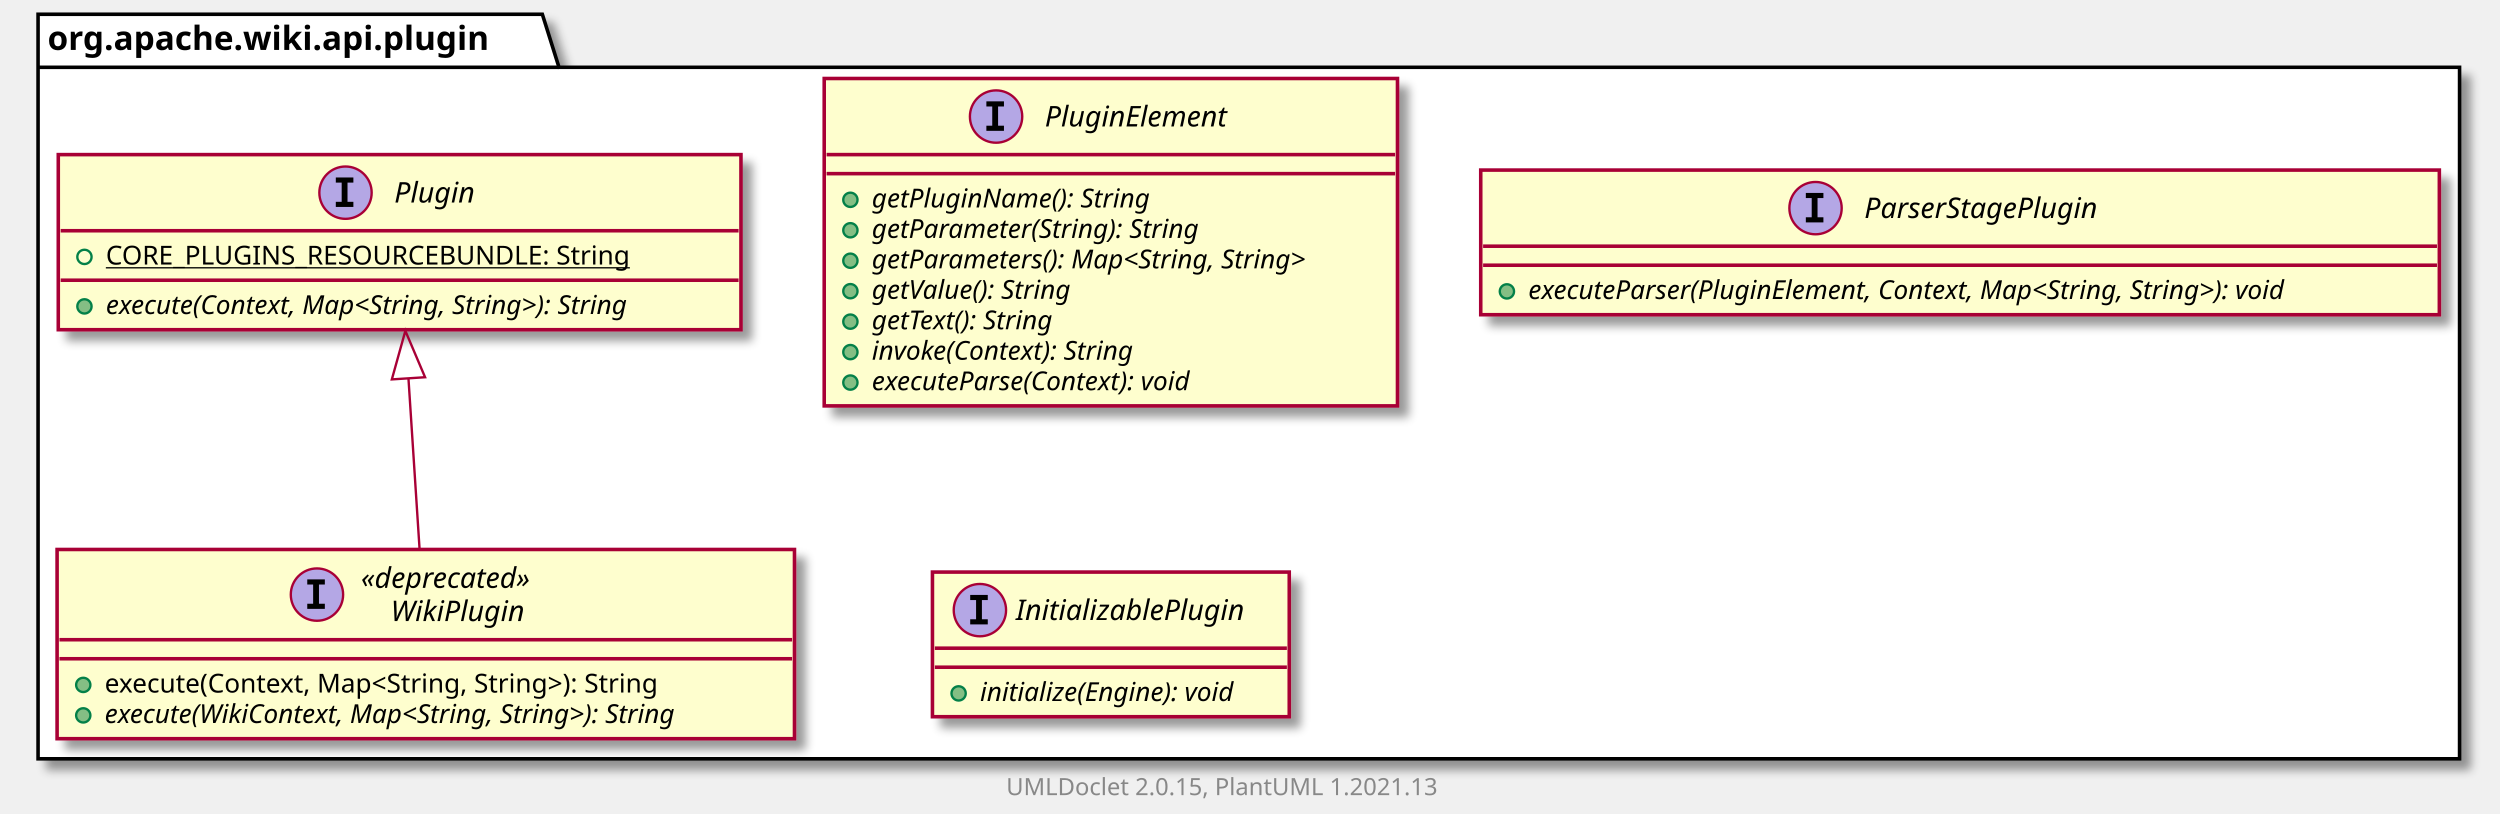
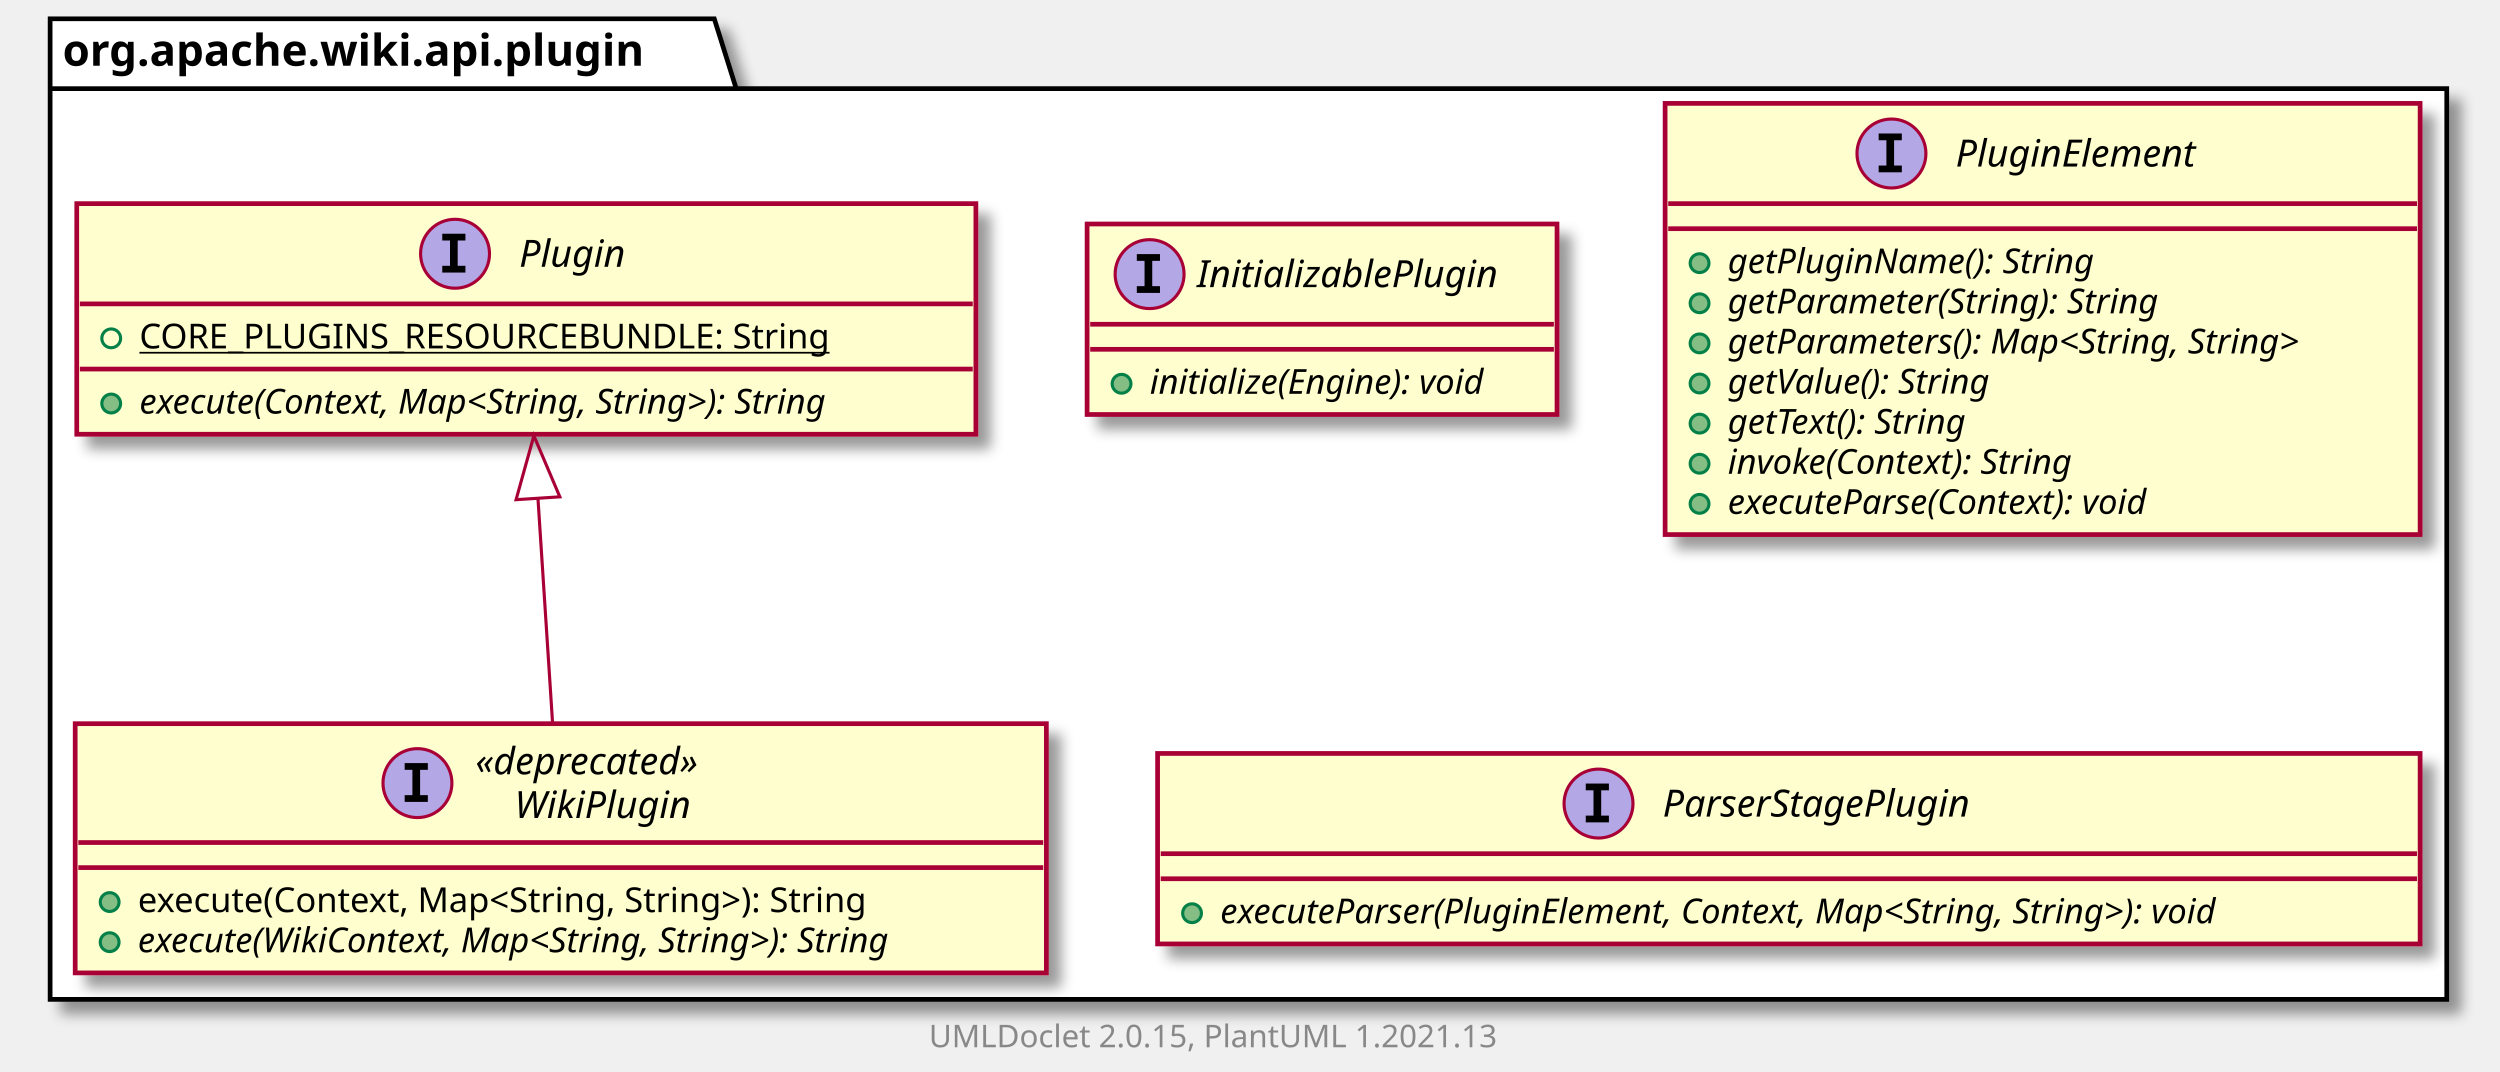
- <svg xmlns="http://www.w3.org/2000/svg" xmlns:xlink="http://www.w3.org/1999/xlink" contentScriptType="application/ecmascript" contentStyleType="text/css" height="342px" preserveAspectRatio="none" style="width:1051px;height:342px;background:#FFFFFF;" version="1.1" viewBox="0 0 1051 342" width="1051px" zoomAndPan="magnify">
+ <svg xmlns="http://www.w3.org/2000/svg" xmlns:xlink="http://www.w3.org/1999/xlink" contentScriptType="application/ecmascript" contentStyleType="text/css" height="342px" preserveAspectRatio="none" style="width:798px;height:342px;background:#FFFFFF;" version="1.1" viewBox="0 0 798 342" width="798px" zoomAndPan="magnify">
  <defs>
-     <filter height="300%" id="f4kwq9e8sk23e" width="300%" x="-1" y="-1">
+     <filter height="300%" id="ftklzgt5y6l48" width="300%" x="-1" y="-1">
      <feGaussianBlur result="blurOut" stdDeviation="2.0" />
      <feColorMatrix in="blurOut" result="blurOut2" type="matrix" values="0 0 0 0 0 0 0 0 0 0 0 0 0 0 0 0 0 0 .4 0" />
      <feOffset dx="4.0" dy="4.0" in="blurOut2" result="blurOut3" />
      <feBlend in="SourceGraphic" in2="blurOut3" mode="normal" />
    </filter>
  </defs>
  <g>
-     <polygon fill="#FFFFFF" filter="url(#f4kwq9e8sk23e)" points="16,6,228,6,235,28.297,1034,28.297,1034,319,16,319,16,6" style="stroke:#000000;stroke-width:1.5;" />
+     <polygon fill="#FFFFFF" filter="url(#ftklzgt5y6l48)" points="16,6,228,6,235,28.297,781,28.297,781,319,16,319,16,6" style="stroke:#000000;stroke-width:1.5;" />
    <line style="stroke:#000000;stroke-width:1.5;" x1="16" x2="235" y1="28.297" y2="28.297" />
    <text fill="#000000" font-family="sans-serif" font-size="14" font-weight="bold" lengthAdjust="spacing" textLength="206" x="20" y="20.995">org.apache.wiki.api.plugin</text>
-     <a href="PluginElement.html" target="_top" title="PluginElement.html" xlink:actuate="onRequest" xlink:href="PluginElement.html" xlink:show="new" xlink:title="PluginElement.html" xlink:type="simple">
-       <rect codeLine="3" fill="#FEFECE" filter="url(#f4kwq9e8sk23e)" height="137.633" id="org.apache.wiki.api.plugin.PluginElement" style="stroke:#A80036;stroke-width:1.5;" width="241" x="346.5" y="33" />
-       <ellipse cx="418.75" cy="49" fill="#B4A7E5" rx="11" ry="11" style="stroke:#A80036;stroke-width:1.0;" />
-       <path d="M414.672,44.766 L414.672,42.609 L422.062,42.609 L422.062,44.766 L419.594,44.766 L419.594,52.844 L422.062,52.844 L422.062,55 L414.672,55 L414.672,52.844 L417.141,52.844 L417.141,44.766 L414.672,44.766 Z " fill="#000000" />
-       <text fill="#000000" font-family="sans-serif" font-size="12" font-style="italic" lengthAdjust="spacing" textLength="88" x="439.25" y="53.154">PluginElement</text>
-       <line style="stroke:#A80036;stroke-width:1.5;" x1="347.5" x2="586.5" y1="65" y2="65" />
-       <line style="stroke:#A80036;stroke-width:1.5;" x1="347.5" x2="586.5" y1="73" y2="73" />
-       <ellipse cx="357.5" cy="84" fill="#84BE84" rx="3" ry="3" style="stroke:#038048;stroke-width:1.0;" />
-       <text fill="#000000" font-family="sans-serif" font-size="11" font-style="italic" lengthAdjust="spacing" textLength="134" x="366.5" y="87.21">getPluginName(): String</text>
-       <ellipse cx="357.5" cy="96.805" fill="#84BE84" rx="3" ry="3" style="stroke:#038048;stroke-width:1.0;" />
-       <text fill="#000000" font-family="sans-serif" font-size="11" font-style="italic" lengthAdjust="spacing" textLength="160" x="366.5" y="100.015">getParameter(String): String</text>
-       <ellipse cx="357.5" cy="109.609" fill="#84BE84" rx="3" ry="3" style="stroke:#038048;stroke-width:1.0;" />
-       <text fill="#000000" font-family="sans-serif" font-size="11" font-style="italic" lengthAdjust="spacing" textLength="215" x="366.5" y="112.82">getParameters(): Map&lt;String, String&gt;</text>
-       <ellipse cx="357.5" cy="122.414" fill="#84BE84" rx="3" ry="3" style="stroke:#038048;stroke-width:1.0;" />
-       <text fill="#000000" font-family="sans-serif" font-size="11" font-style="italic" lengthAdjust="spacing" textLength="99" x="366.5" y="125.624">getValue(): String</text>
-       <ellipse cx="357.5" cy="135.219" fill="#84BE84" rx="3" ry="3" style="stroke:#038048;stroke-width:1.0;" />
-       <text fill="#000000" font-family="sans-serif" font-size="11" font-style="italic" lengthAdjust="spacing" textLength="92" x="366.5" y="138.429">getText(): String</text>
-       <ellipse cx="357.5" cy="148.023" fill="#84BE84" rx="3" ry="3" style="stroke:#038048;stroke-width:1.0;" />
-       <text fill="#000000" font-family="sans-serif" font-size="11" font-style="italic" lengthAdjust="spacing" textLength="130" x="366.5" y="151.234">invoke(Context): String</text>
-       <ellipse cx="357.5" cy="160.828" fill="#84BE84" rx="3" ry="3" style="stroke:#038048;stroke-width:1.0;" />
-       <text fill="#000000" font-family="sans-serif" font-size="11" font-style="italic" lengthAdjust="spacing" textLength="161" x="366.5" y="164.039">executeParse(Context): void</text>
-     </a>
-     <a href="ParserStagePlugin.html" target="_top" title="ParserStagePlugin.html" xlink:actuate="onRequest" xlink:href="ParserStagePlugin.html" xlink:show="new" xlink:title="ParserStagePlugin.html" xlink:type="simple">
-       <rect codeLine="13" fill="#FEFECE" filter="url(#f4kwq9e8sk23e)" height="60.805" id="org.apache.wiki.api.plugin.ParserStagePlugin" style="stroke:#A80036;stroke-width:1.5;" width="403" x="622.5" y="71.5" />
-       <ellipse cx="763.25" cy="87.5" fill="#B4A7E5" rx="11" ry="11" style="stroke:#A80036;stroke-width:1.0;" />
-       <path d="M759.172,83.266 L759.172,81.109 L766.562,81.109 L766.562,83.266 L764.094,83.266 L764.094,91.344 L766.562,91.344 L766.562,93.5 L759.172,93.5 L759.172,91.344 L761.641,91.344 L761.641,83.266 L759.172,83.266 Z " fill="#000000" />
-       <text fill="#000000" font-family="sans-serif" font-size="12" font-style="italic" lengthAdjust="spacing" textLength="113" x="783.75" y="91.654">ParserStagePlugin</text>
-       <line style="stroke:#A80036;stroke-width:1.5;" x1="623.5" x2="1024.5" y1="103.5" y2="103.5" />
-       <line style="stroke:#A80036;stroke-width:1.5;" x1="623.5" x2="1024.5" y1="111.5" y2="111.5" />
-       <ellipse cx="633.5" cy="122.5" fill="#84BE84" rx="3" ry="3" style="stroke:#038048;stroke-width:1.0;" />
-       <text fill="#000000" font-family="sans-serif" font-size="11" font-style="italic" lengthAdjust="spacing" textLength="377" x="642.5" y="125.71">executeParser(PluginElement, Context, Map&lt;String, String&gt;): void</text>
-     </a>
-     <a href="InitializablePlugin.html" target="_top" title="InitializablePlugin.html" xlink:actuate="onRequest" xlink:href="InitializablePlugin.html" xlink:show="new" xlink:title="InitializablePlugin.html" xlink:type="simple">
-       <rect codeLine="17" fill="#FEFECE" filter="url(#f4kwq9e8sk23e)" height="60.805" id="org.apache.wiki.api.plugin.InitializablePlugin" style="stroke:#A80036;stroke-width:1.5;" width="150" x="392" y="240.5" />
-       <ellipse cx="411.95" cy="256.5" fill="#B4A7E5" rx="11" ry="11" style="stroke:#A80036;stroke-width:1.0;" />
-       <path d="M407.872,252.266 L407.872,250.109 L415.262,250.109 L415.262,252.266 L412.794,252.266 L412.794,260.344 L415.262,260.344 L415.262,262.5 L407.872,262.5 L407.872,260.344 L410.341,260.344 L410.341,252.266 L407.872,252.266 Z " fill="#000000" />
-       <text fill="#000000" font-family="sans-serif" font-size="12" font-style="italic" lengthAdjust="spacing" textLength="107" x="427.05" y="260.654">InitializablePlugin</text>
-       <line style="stroke:#A80036;stroke-width:1.5;" x1="393" x2="541" y1="272.5" y2="272.5" />
-       <line style="stroke:#A80036;stroke-width:1.5;" x1="393" x2="541" y1="280.5" y2="280.5" />
-       <ellipse cx="403" cy="291.5" fill="#84BE84" rx="3" ry="3" style="stroke:#038048;stroke-width:1.0;" />
-       <text fill="#000000" font-family="sans-serif" font-size="11" font-style="italic" lengthAdjust="spacing" textLength="124" x="412" y="294.71">initialize(Engine): void</text>
-     </a>
    <a href="Plugin.html" target="_top" title="Plugin.html" xlink:actuate="onRequest" xlink:href="Plugin.html" xlink:show="new" xlink:title="Plugin.html" xlink:type="simple">
-       <rect codeLine="21" fill="#FEFECE" filter="url(#f4kwq9e8sk23e)" height="73.609" id="org.apache.wiki.api.plugin.Plugin" style="stroke:#A80036;stroke-width:1.5;" width="287" x="24.5" y="65" />
+       <rect codeLine="3" fill="#FEFECE" filter="url(#ftklzgt5y6l48)" height="73.609" id="org.apache.wiki.api.plugin.Plugin" style="stroke:#A80036;stroke-width:1.5;" width="287" x="24.5" y="65" />
      <ellipse cx="145.25" cy="81" fill="#B4A7E5" rx="11" ry="11" style="stroke:#A80036;stroke-width:1.0;" />
      <path d="M141.172,76.766 L141.172,74.609 L148.562,74.609 L148.562,76.766 L146.094,76.766 L146.094,84.844 L148.562,84.844 L148.562,87 L141.172,87 L141.172,84.844 L143.641,84.844 L143.641,76.766 L141.172,76.766 Z " fill="#000000" />
      <text fill="#000000" font-family="sans-serif" font-size="12" font-style="italic" lengthAdjust="spacing" textLength="37" x="165.75" y="85.154">Plugin</text>
      <line style="stroke:#A80036;stroke-width:1.5;" x1="25.5" x2="310.5" y1="97" y2="97" />
      <ellipse cx="35.5" cy="108" rx="3" ry="3" style="stroke:#038048;stroke-width:1.0;fill:none;" />
      <text fill="#000000" font-family="sans-serif" font-size="11" lengthAdjust="spacing" text-decoration="underline" textLength="240" x="44.5" y="111.21">CORE_PLUGINS_RESOURCEBUNDLE: String</text>
      <line style="stroke:#A80036;stroke-width:1.5;" x1="25.5" x2="310.5" y1="117.805" y2="117.805" />
      <ellipse cx="35.5" cy="128.805" fill="#84BE84" rx="3" ry="3" style="stroke:#038048;stroke-width:1.0;" />
      <text fill="#000000" font-family="sans-serif" font-size="11" font-style="italic" lengthAdjust="spacing" textLength="261" x="44.5" y="132.015">execute(Context, Map&lt;String, String&gt;): String</text>
    </a>
+     <a href="InitializablePlugin.html" target="_top" title="InitializablePlugin.html" xlink:actuate="onRequest" xlink:href="InitializablePlugin.html" xlink:show="new" xlink:title="InitializablePlugin.html" xlink:type="simple">
+       <rect codeLine="8" fill="#FEFECE" filter="url(#ftklzgt5y6l48)" height="60.805" id="org.apache.wiki.api.plugin.InitializablePlugin" style="stroke:#A80036;stroke-width:1.5;" width="150" x="347" y="71.5" />
+       <ellipse cx="366.95" cy="87.5" fill="#B4A7E5" rx="11" ry="11" style="stroke:#A80036;stroke-width:1.0;" />
+       <path d="M362.872,83.266 L362.872,81.109 L370.262,81.109 L370.262,83.266 L367.794,83.266 L367.794,91.344 L370.262,91.344 L370.262,93.5 L362.872,93.5 L362.872,91.344 L365.341,91.344 L365.341,83.266 L362.872,83.266 Z " fill="#000000" />
+       <text fill="#000000" font-family="sans-serif" font-size="12" font-style="italic" lengthAdjust="spacing" textLength="107" x="382.05" y="91.654">InitializablePlugin</text>
+       <line style="stroke:#A80036;stroke-width:1.5;" x1="348" x2="496" y1="103.5" y2="103.5" />
+       <line style="stroke:#A80036;stroke-width:1.5;" x1="348" x2="496" y1="111.5" y2="111.5" />
+       <ellipse cx="358" cy="122.5" fill="#84BE84" rx="3" ry="3" style="stroke:#038048;stroke-width:1.0;" />
+       <text fill="#000000" font-family="sans-serif" font-size="11" font-style="italic" lengthAdjust="spacing" textLength="124" x="367" y="125.71">initialize(Engine): void</text>
+     </a>
+     <a href="PluginElement.html" target="_top" title="PluginElement.html" xlink:actuate="onRequest" xlink:href="PluginElement.html" xlink:show="new" xlink:title="PluginElement.html" xlink:type="simple">
+       <rect codeLine="12" fill="#FEFECE" filter="url(#ftklzgt5y6l48)" height="137.633" id="org.apache.wiki.api.plugin.PluginElement" style="stroke:#A80036;stroke-width:1.5;" width="241" x="531.5" y="33" />
+       <ellipse cx="603.75" cy="49" fill="#B4A7E5" rx="11" ry="11" style="stroke:#A80036;stroke-width:1.0;" />
+       <path d="M599.672,44.766 L599.672,42.609 L607.062,42.609 L607.062,44.766 L604.594,44.766 L604.594,52.844 L607.062,52.844 L607.062,55 L599.672,55 L599.672,52.844 L602.141,52.844 L602.141,44.766 L599.672,44.766 Z " fill="#000000" />
+       <text fill="#000000" font-family="sans-serif" font-size="12" font-style="italic" lengthAdjust="spacing" textLength="88" x="624.25" y="53.154">PluginElement</text>
+       <line style="stroke:#A80036;stroke-width:1.5;" x1="532.5" x2="771.5" y1="65" y2="65" />
+       <line style="stroke:#A80036;stroke-width:1.5;" x1="532.5" x2="771.5" y1="73" y2="73" />
+       <ellipse cx="542.5" cy="84" fill="#84BE84" rx="3" ry="3" style="stroke:#038048;stroke-width:1.0;" />
+       <text fill="#000000" font-family="sans-serif" font-size="11" font-style="italic" lengthAdjust="spacing" textLength="134" x="551.5" y="87.21">getPluginName(): String</text>
+       <ellipse cx="542.5" cy="96.805" fill="#84BE84" rx="3" ry="3" style="stroke:#038048;stroke-width:1.0;" />
+       <text fill="#000000" font-family="sans-serif" font-size="11" font-style="italic" lengthAdjust="spacing" textLength="160" x="551.5" y="100.015">getParameter(String): String</text>
+       <ellipse cx="542.5" cy="109.609" fill="#84BE84" rx="3" ry="3" style="stroke:#038048;stroke-width:1.0;" />
+       <text fill="#000000" font-family="sans-serif" font-size="11" font-style="italic" lengthAdjust="spacing" textLength="215" x="551.5" y="112.82">getParameters(): Map&lt;String, String&gt;</text>
+       <ellipse cx="542.5" cy="122.414" fill="#84BE84" rx="3" ry="3" style="stroke:#038048;stroke-width:1.0;" />
+       <text fill="#000000" font-family="sans-serif" font-size="11" font-style="italic" lengthAdjust="spacing" textLength="99" x="551.5" y="125.624">getValue(): String</text>
+       <ellipse cx="542.5" cy="135.219" fill="#84BE84" rx="3" ry="3" style="stroke:#038048;stroke-width:1.0;" />
+       <text fill="#000000" font-family="sans-serif" font-size="11" font-style="italic" lengthAdjust="spacing" textLength="92" x="551.5" y="138.429">getText(): String</text>
+       <ellipse cx="542.5" cy="148.023" fill="#84BE84" rx="3" ry="3" style="stroke:#038048;stroke-width:1.0;" />
+       <text fill="#000000" font-family="sans-serif" font-size="11" font-style="italic" lengthAdjust="spacing" textLength="130" x="551.5" y="151.234">invoke(Context): String</text>
+       <ellipse cx="542.5" cy="160.828" fill="#84BE84" rx="3" ry="3" style="stroke:#038048;stroke-width:1.0;" />
+       <text fill="#000000" font-family="sans-serif" font-size="11" font-style="italic" lengthAdjust="spacing" textLength="161" x="551.5" y="164.039">executeParse(Context): void</text>
+     </a>
+     <a href="ParserStagePlugin.html" target="_top" title="ParserStagePlugin.html" xlink:actuate="onRequest" xlink:href="ParserStagePlugin.html" xlink:show="new" xlink:title="ParserStagePlugin.html" xlink:type="simple">
+       <rect codeLine="22" fill="#FEFECE" filter="url(#ftklzgt5y6l48)" height="60.805" id="org.apache.wiki.api.plugin.ParserStagePlugin" style="stroke:#A80036;stroke-width:1.5;" width="403" x="369.5" y="240.5" />
+       <ellipse cx="510.25" cy="256.5" fill="#B4A7E5" rx="11" ry="11" style="stroke:#A80036;stroke-width:1.0;" />
+       <path d="M506.172,252.266 L506.172,250.109 L513.562,250.109 L513.562,252.266 L511.094,252.266 L511.094,260.344 L513.562,260.344 L513.562,262.5 L506.172,262.5 L506.172,260.344 L508.641,260.344 L508.641,252.266 L506.172,252.266 Z " fill="#000000" />
+       <text fill="#000000" font-family="sans-serif" font-size="12" font-style="italic" lengthAdjust="spacing" textLength="113" x="530.75" y="260.654">ParserStagePlugin</text>
+       <line style="stroke:#A80036;stroke-width:1.5;" x1="370.5" x2="771.5" y1="272.5" y2="272.5" />
+       <line style="stroke:#A80036;stroke-width:1.5;" x1="370.5" x2="771.5" y1="280.5" y2="280.5" />
+       <ellipse cx="380.5" cy="291.5" fill="#84BE84" rx="3" ry="3" style="stroke:#038048;stroke-width:1.0;" />
+       <text fill="#000000" font-family="sans-serif" font-size="11" font-style="italic" lengthAdjust="spacing" textLength="377" x="389.5" y="294.71">executeParser(PluginElement, Context, Map&lt;String, String&gt;): void</text>
+     </a>
    <a href="WikiPlugin.html" target="_top" title="WikiPlugin.html" xlink:actuate="onRequest" xlink:href="WikiPlugin.html" xlink:show="new" xlink:title="WikiPlugin.html" xlink:type="simple">
-       <rect codeLine="26" fill="#FEFECE" filter="url(#f4kwq9e8sk23e)" height="79.547" id="org.apache.wiki.api.plugin.WikiPlugin" style="stroke:#A80036;stroke-width:1.5;" width="310" x="24" y="231" />
+       <rect codeLine="26" fill="#FEFECE" filter="url(#ftklzgt5y6l48)" height="79.547" id="org.apache.wiki.api.plugin.WikiPlugin" style="stroke:#A80036;stroke-width:1.5;" width="310" x="24" y="231" />
      <ellipse cx="133.25" cy="249.969" fill="#B4A7E5" rx="11" ry="11" style="stroke:#A80036;stroke-width:1.0;" />
      <path d="M129.172,245.734 L129.172,243.578 L136.562,243.578 L136.562,245.734 L134.094,245.734 L134.094,253.812 L136.562,253.812 L136.562,255.969 L129.172,255.969 L129.172,253.812 L131.641,253.812 L131.641,245.734 L129.172,245.734 Z " fill="#000000" />
      <text fill="#000000" font-family="sans-serif" font-size="12" font-style="italic" lengthAdjust="spacing" textLength="87" x="151.75" y="247.139">«deprecated»</text>
      <text fill="#000000" font-family="sans-serif" font-size="12" font-style="italic" lengthAdjust="spacing" textLength="62" x="164.25" y="261.107">WikiPlugin</text>
      <line style="stroke:#A80036;stroke-width:1.5;" x1="25" x2="333" y1="268.938" y2="268.938" />
      <line style="stroke:#A80036;stroke-width:1.5;" x1="25" x2="333" y1="276.938" y2="276.938" />
      <ellipse cx="35" cy="287.938" fill="#84BE84" rx="3" ry="3" style="stroke:#038048;stroke-width:1.0;" />
      <text fill="#000000" font-family="sans-serif" font-size="11" lengthAdjust="spacing" textLength="262" x="44" y="291.148">execute(Context, Map&lt;String, String&gt;): String</text>
      <ellipse cx="35" cy="300.742" fill="#84BE84" rx="3" ry="3" style="stroke:#038048;stroke-width:1.0;" />
      <text fill="#000000" font-family="sans-serif" font-size="11" font-style="italic" lengthAdjust="spacing" textLength="284" x="44" y="303.953">execute(WikiContext, Map&lt;String, String&gt;): String</text>
    </a>
    <path codeLine="31" d="M171.719,159.138 C173.25,182.655 174.987,209.343 176.38,230.751 " fill="none" id="org.apache.wiki.api.plugin.Plugin-backto-org.apache.wiki.api.plugin.WikiPlugin" style="stroke:#A80036;stroke-width:1.0;" />
    <polygon fill="none" points="164.728,159.5,170.414,139.088,178.698,158.591,164.728,159.5" style="stroke:#A80036;stroke-width:1.0;" />
-     <text fill="#888888" font-family="sans-serif" font-size="10" lengthAdjust="spacing" textLength="192" x="423" y="334.282">UMLDoclet 2.0.15, PlantUML 1.2021.13</text>
+     <text fill="#888888" font-family="sans-serif" font-size="10" lengthAdjust="spacing" textLength="192" x="296.5" y="334.282">UMLDoclet 2.0.15, PlantUML 1.2021.13</text>
  </g>
</svg>
